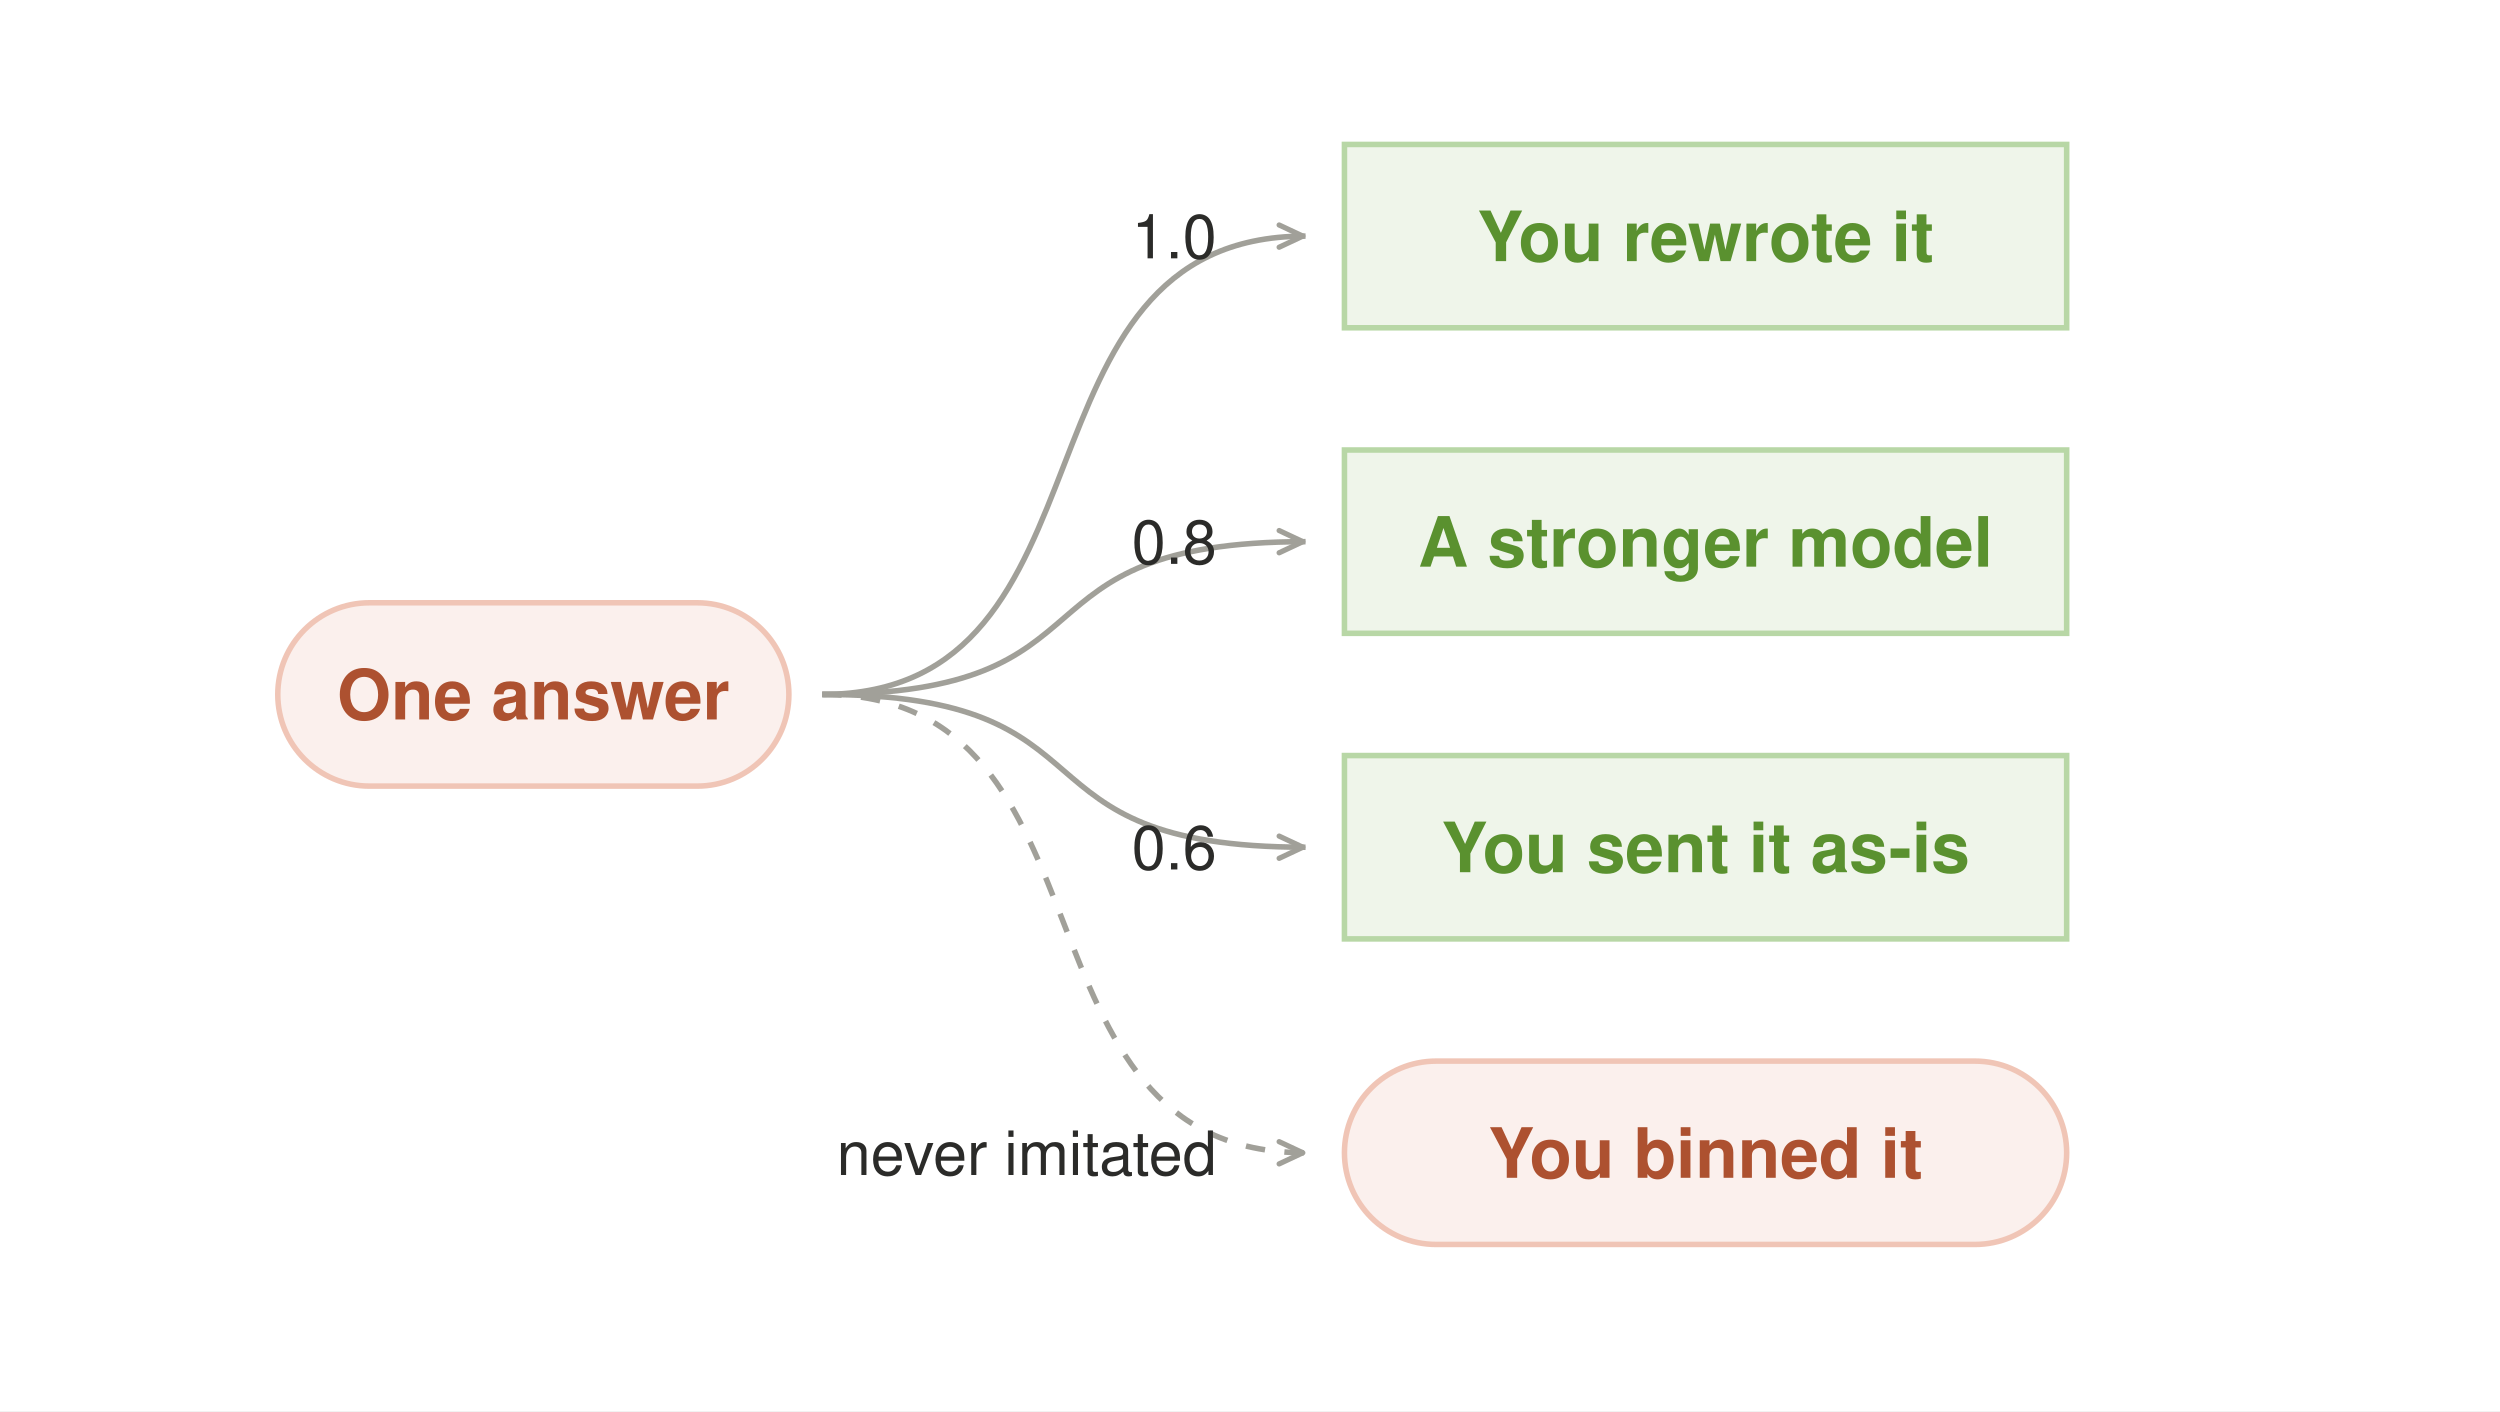
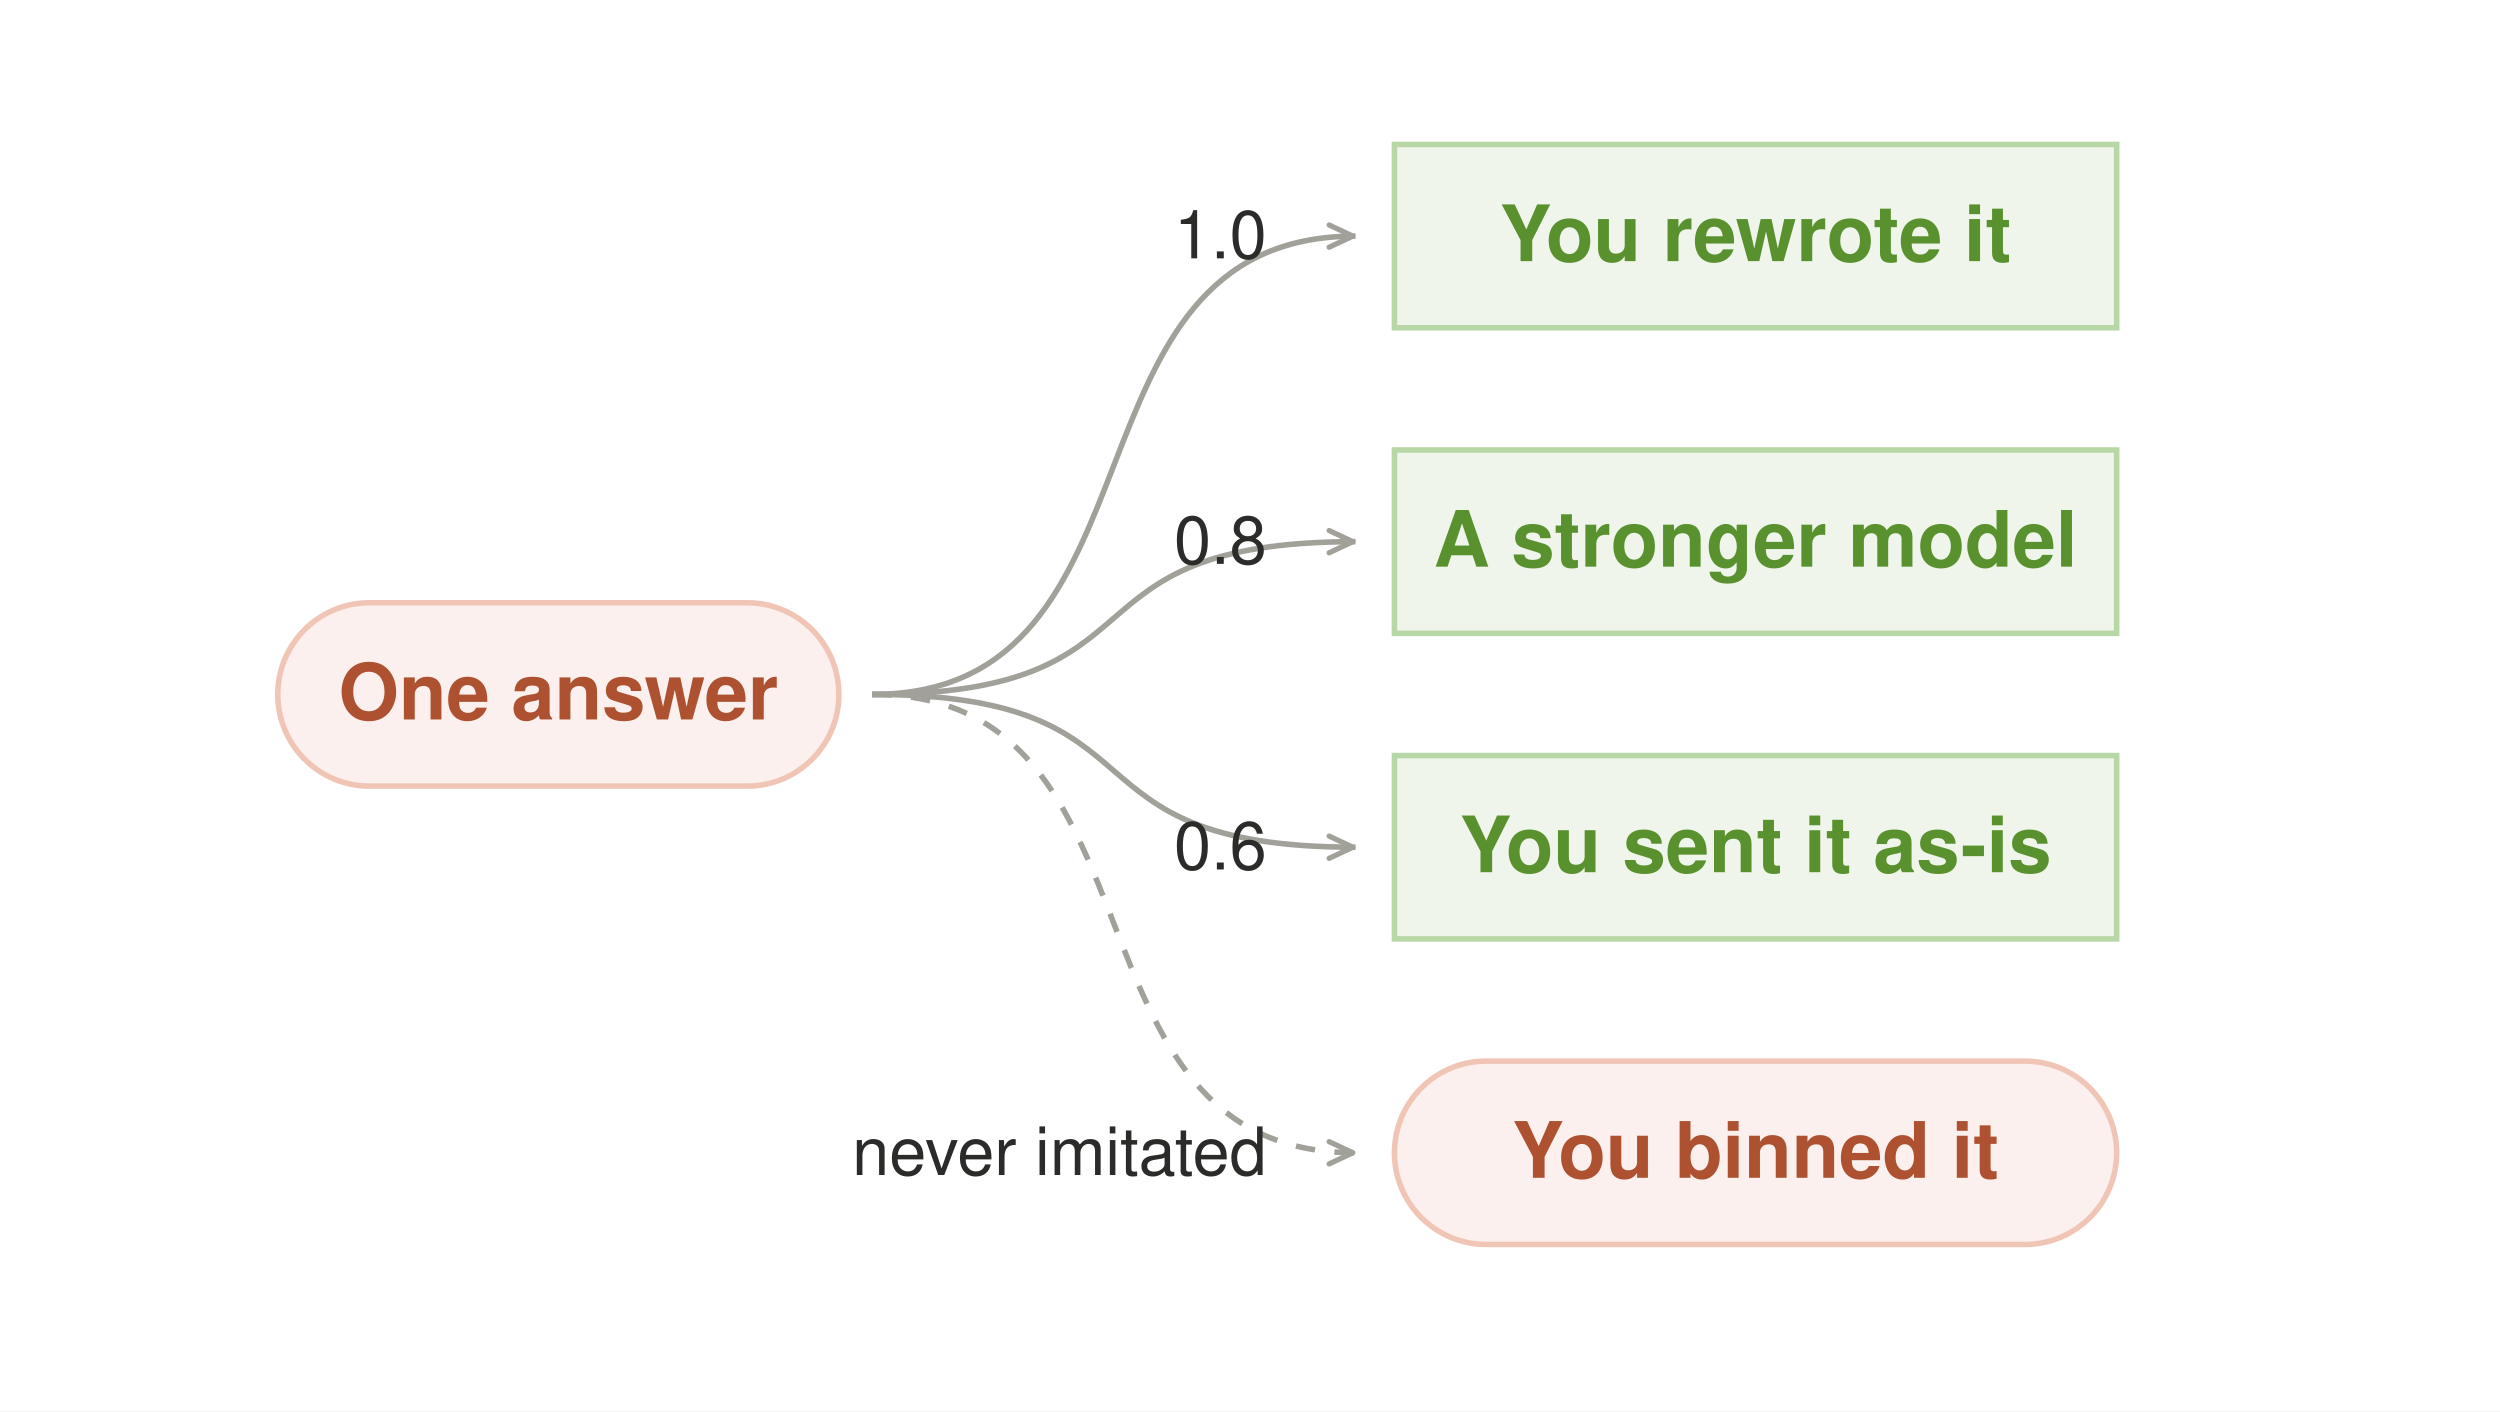
<svg xmlns="http://www.w3.org/2000/svg" viewBox="0 0 900 508" font-family="Avenir Next, Nunito, Segoe UI, Helvetica, Arial, sans-serif">
  <defs>
    <marker id="ha" markerWidth="14" markerHeight="14" refX="11" refY="5" orient="auto" markerUnits="userSpaceOnUse">
      <path d="M1.5 1 L10 5 L1.5 9" fill="none" stroke="#a1a099" stroke-width="1.9" stroke-linecap="round" stroke-linejoin="round" />
    </marker>
    <marker id="Ha" markerWidth="19" markerHeight="19" refX="13" refY="6.5" orient="auto" markerUnits="userSpaceOnUse">
      <path d="M2 1.5 L12.5 6.5 L2 11.5" fill="none" stroke="#a1a099" stroke-width="3" stroke-linecap="round" stroke-linejoin="round" />
    </marker>
    <marker id="hg" markerWidth="14" markerHeight="14" refX="11" refY="5" orient="auto" markerUnits="userSpaceOnUse">
      <path d="M1.5 1 L10 5 L1.5 9" fill="none" stroke="#5a912f" stroke-width="1.9" stroke-linecap="round" stroke-linejoin="round" />
    </marker>
    <marker id="Hg" markerWidth="19" markerHeight="19" refX="13" refY="6.5" orient="auto" markerUnits="userSpaceOnUse">
      <path d="M2 1.5 L12.5 6.5 L2 11.5" fill="none" stroke="#5a912f" stroke-width="3" stroke-linecap="round" stroke-linejoin="round" />
    </marker>
    <marker id="hp" markerWidth="14" markerHeight="14" refX="11" refY="5" orient="auto" markerUnits="userSpaceOnUse">
      <path d="M1.5 1 L10 5 L1.5 9" fill="none" stroke="#5d579d" stroke-width="1.9" stroke-linecap="round" stroke-linejoin="round" />
    </marker>
    <marker id="Hp" markerWidth="19" markerHeight="19" refX="13" refY="6.5" orient="auto" markerUnits="userSpaceOnUse">
      <path d="M2 1.5 L12.5 6.5 L2 11.5" fill="none" stroke="#5d579d" stroke-width="3" stroke-linecap="round" stroke-linejoin="round" />
    </marker>
    <marker id="hc" markerWidth="14" markerHeight="14" refX="11" refY="5" orient="auto" markerUnits="userSpaceOnUse">
      <path d="M1.5 1 L10 5 L1.5 9" fill="none" stroke="#ad5130" stroke-width="1.9" stroke-linecap="round" stroke-linejoin="round" />
    </marker>
    <marker id="Hc" markerWidth="19" markerHeight="19" refX="13" refY="6.5" orient="auto" markerUnits="userSpaceOnUse">
      <path d="M2 1.5 L12.5 6.5 L2 11.5" fill="none" stroke="#ad5130" stroke-width="3" stroke-linecap="round" stroke-linejoin="round" />
    </marker>
    <marker id="hk" markerWidth="14" markerHeight="14" refX="11" refY="5" orient="auto" markerUnits="userSpaceOnUse">
      <path d="M1.5 1 L10 5 L1.5 9" fill="none" stroke="#2b2b29" stroke-width="1.9" stroke-linecap="round" stroke-linejoin="round" />
    </marker>
    <marker id="Hk" markerWidth="19" markerHeight="19" refX="13" refY="6.5" orient="auto" markerUnits="userSpaceOnUse">
      <path d="M2 1.5 L12.5 6.5 L2 11.5" fill="none" stroke="#2b2b29" stroke-width="3" stroke-linecap="round" stroke-linejoin="round" />
    </marker>
  </defs>
  <rect width="900" height="508" fill="#fff" />
-   <rect x="100" y="217" width="184" height="66" rx="33" fill="#fbf0ed" stroke="#f0c5b6" stroke-width="2" />
-   <text x="192" y="259" text-anchor="middle" fill="#ad5130" font-size="25" font-weight="600">One answer</text>
-   <rect x="484" y="52" width="260" height="66" fill="#eff5ea" stroke="#b8d7a6" stroke-width="2" />
-   <text x="614" y="94" text-anchor="middle" fill="#5a912f" font-size="25" font-weight="600">You rewrote it</text>
-   <path d="M296 250 C406 250, 360 85, 470 85" fill="none" stroke="#a1a099" stroke-width="2" marker-end="url(#ha)" />
-   <text x="438" y="93" text-anchor="end" fill="#2b2b29" font-size="22">1.0</text>
-   <rect x="484" y="162" width="260" height="66" fill="#eff5ea" stroke="#b8d7a6" stroke-width="2" />
-   <text x="614" y="204" text-anchor="middle" fill="#5a912f" font-size="25" font-weight="600">A stronger model</text>
-   <path d="M296 250 C406 250, 360 195, 470 195" fill="none" stroke="#a1a099" stroke-width="2" marker-end="url(#ha)" />
-   <text x="438" y="203" text-anchor="end" fill="#2b2b29" font-size="22">0.8</text>
-   <rect x="484" y="272" width="260" height="66" fill="#eff5ea" stroke="#b8d7a6" stroke-width="2" />
-   <text x="614" y="314" text-anchor="middle" fill="#5a912f" font-size="25" font-weight="600">You sent it as-is</text>
-   <path d="M296 250 C406 250, 360 305, 470 305" fill="none" stroke="#a1a099" stroke-width="2" marker-end="url(#ha)" />
-   <text x="438" y="313" text-anchor="end" fill="#2b2b29" font-size="22">0.6</text>
-   <rect x="484" y="382" width="260" height="66" rx="33" fill="#fbf0ed" stroke="#f0c5b6" stroke-width="2" />
-   <text x="614" y="424" text-anchor="middle" fill="#ad5130" font-size="25" font-weight="600">You binned it</text>
-   <path d="M296 250 C406 250, 360 415, 470 415" fill="none" stroke="#a1a099" stroke-width="2" stroke-dasharray="7 7" marker-end="url(#ha)" />
-   <text x="438" y="423" text-anchor="end" fill="#2b2b29" font-size="22">never imitated</text>
+   <rect x="100" y="217" width="202" height="66" rx="33" fill="#fbf0ed" stroke="#f0c5b6" stroke-width="2" />
+   <text x="201" y="259" text-anchor="middle" fill="#ad5130" font-size="28" font-weight="600">One answer</text>
+   <rect x="502" y="52" width="260" height="66" fill="#eff5ea" stroke="#b8d7a6" stroke-width="2" />
+   <text x="632" y="94" text-anchor="middle" fill="#5a912f" font-size="28" font-weight="600">You rewrote it</text>
+   <path d="M314 250 C424 250, 378 85, 488 85" fill="none" stroke="#a1a099" stroke-width="2" marker-end="url(#ha)" />
+   <text x="456" y="93" text-anchor="end" fill="#2b2b29" font-size="24">1.0</text>
+   <rect x="502" y="162" width="260" height="66" fill="#eff5ea" stroke="#b8d7a6" stroke-width="2" />
+   <text x="632" y="204" text-anchor="middle" fill="#5a912f" font-size="28" font-weight="600">A stronger model</text>
+   <path d="M314 250 C424 250, 378 195, 488 195" fill="none" stroke="#a1a099" stroke-width="2" marker-end="url(#ha)" />
+   <text x="456" y="203" text-anchor="end" fill="#2b2b29" font-size="24">0.8</text>
+   <rect x="502" y="272" width="260" height="66" fill="#eff5ea" stroke="#b8d7a6" stroke-width="2" />
+   <text x="632" y="314" text-anchor="middle" fill="#5a912f" font-size="28" font-weight="600">You sent it as-is</text>
+   <path d="M314 250 C424 250, 378 305, 488 305" fill="none" stroke="#a1a099" stroke-width="2" marker-end="url(#ha)" />
+   <text x="456" y="313" text-anchor="end" fill="#2b2b29" font-size="24">0.6</text>
+   <rect x="502" y="382" width="260" height="66" rx="33" fill="#fbf0ed" stroke="#f0c5b6" stroke-width="2" />
+   <text x="632" y="424" text-anchor="middle" fill="#ad5130" font-size="28" font-weight="600">You binned it</text>
+   <path d="M314 250 C424 250, 378 415, 488 415" fill="none" stroke="#a1a099" stroke-width="2" stroke-dasharray="7 7" marker-end="url(#ha)" />
+   <text x="456" y="423" text-anchor="end" fill="#2b2b29" font-size="24">never imitated</text>
</svg>
